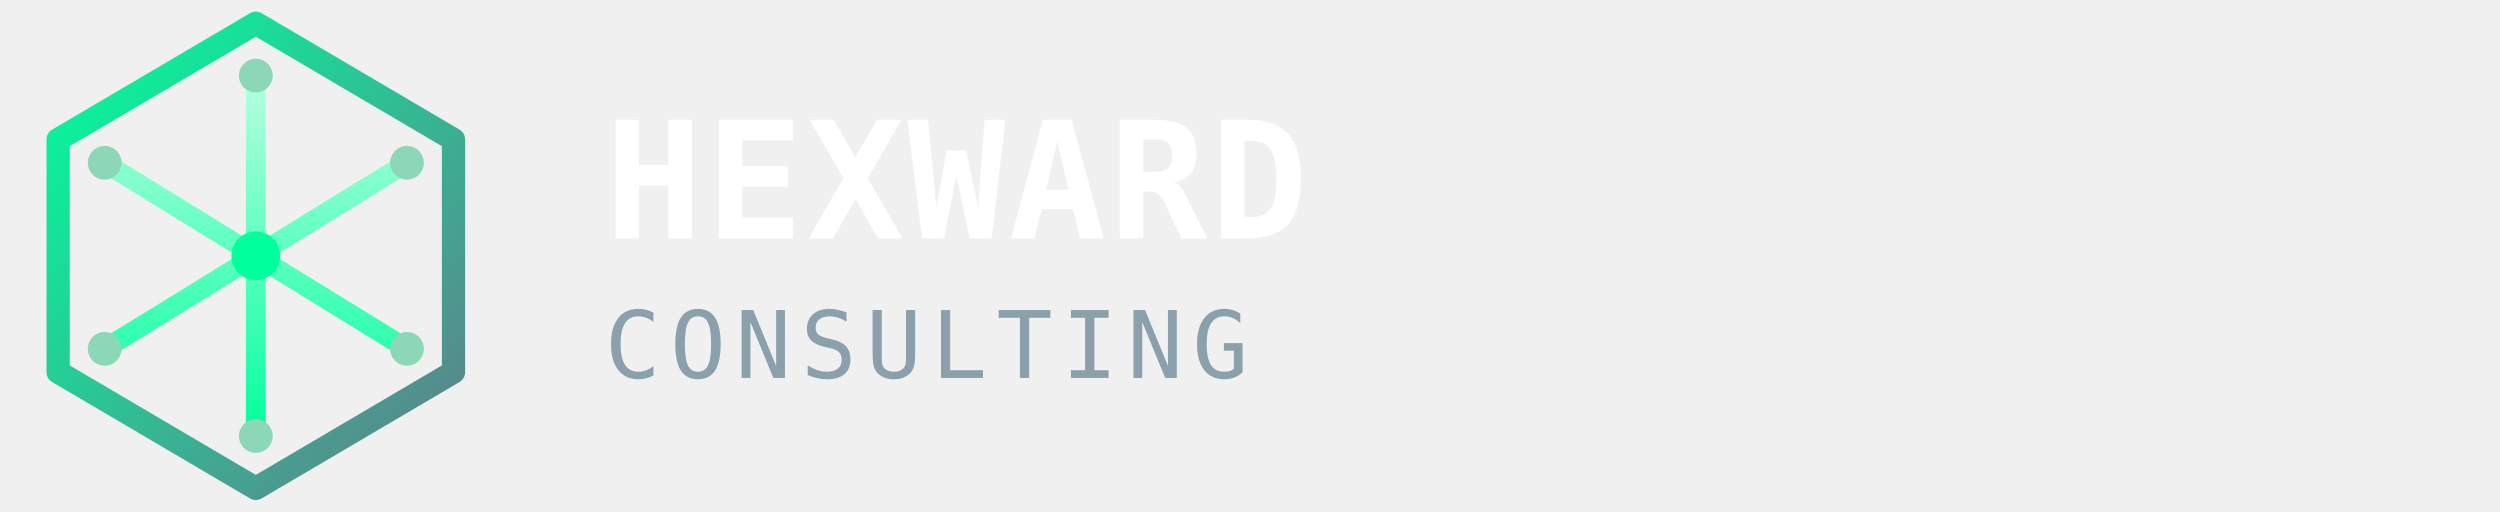
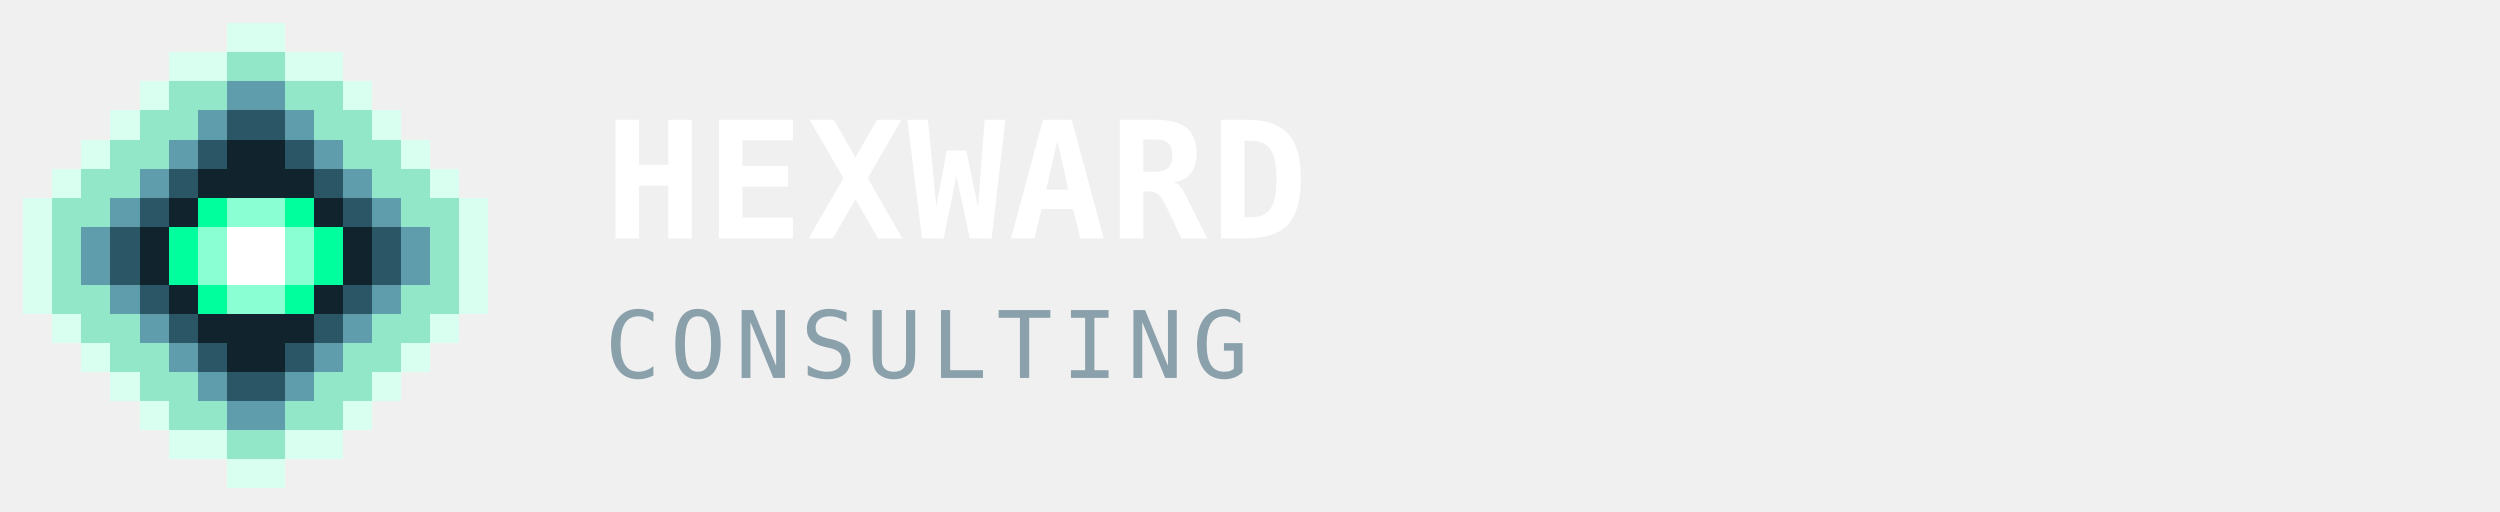
- <svg xmlns="http://www.w3.org/2000/svg" viewBox="0 0 430 88" role="img" aria-labelledby="title desc">
-   <defs>
-     <linearGradient id="frameLg" x1="0%" y1="0%" x2="100%" y2="100%">
-       <stop offset="0%" stop-color="#00ff9d" />
-       <stop offset="100%" stop-color="#607d8b" />
-     </linearGradient>
-     <linearGradient id="coreLg" x1="50%" y1="0%" x2="50%" y2="100%">
-       <stop offset="0%" stop-color="#b7ffe1" />
-       <stop offset="100%" stop-color="#00ff9d" />
-     </linearGradient>
-   </defs>
-   <path d="M44 4 L78 24 L78 64 L44 84 L10 64 L10 24 Z" fill="none" stroke="url(#frameLg)" stroke-width="4" stroke-linejoin="round" />
-   <path d="M44 44 L44 13 M44 44 L70 28 M44 44 L70 60 M44 44 L44 75 M44 44 L18 60 M44 44 L18 28" fill="none" stroke="url(#coreLg)" stroke-width="3.4" stroke-linecap="round" />
-   <circle cx="44" cy="44" r="4.2" fill="#00ff9d" />
-   <circle cx="44" cy="13" r="2.9" fill="#8cd7b8" />
-   <circle cx="70" cy="28" r="2.9" fill="#8cd7b8" />
-   <circle cx="70" cy="60" r="2.9" fill="#8cd7b8" />
-   <circle cx="44" cy="75" r="2.9" fill="#8cd7b8" />
-   <circle cx="18" cy="60" r="2.9" fill="#8cd7b8" />
-   <circle cx="18" cy="28" r="2.9" fill="#8cd7b8" />
+ <svg xmlns="http://www.w3.org/2000/svg" viewBox="0 0 430 88" role="img" aria-labelledby="title desc" shape-rendering="crispEdges">
+   <rect x="39" y="4" width="5" height="5" fill="#d8fff0" />
+   <rect x="44" y="4" width="5" height="5" fill="#d8fff0" />
+   <rect x="29" y="9" width="5" height="5" fill="#d8fff0" />
+   <rect x="34" y="9" width="5" height="5" fill="#d8fff0" />
+   <rect x="39" y="9" width="5" height="5" fill="#92e7c9" />
+   <rect x="44" y="9" width="5" height="5" fill="#92e7c9" />
+   <rect x="49" y="9" width="5" height="5" fill="#d8fff0" />
+   <rect x="54" y="9" width="5" height="5" fill="#d8fff0" />
+   <rect x="24" y="14" width="5" height="5" fill="#d8fff0" />
+   <rect x="29" y="14" width="5" height="5" fill="#92e7c9" />
+   <rect x="34" y="14" width="5" height="5" fill="#92e7c9" />
+   <rect x="39" y="14" width="5" height="5" fill="#5f9dad" />
+   <rect x="44" y="14" width="5" height="5" fill="#5f9dad" />
+   <rect x="49" y="14" width="5" height="5" fill="#92e7c9" />
+   <rect x="54" y="14" width="5" height="5" fill="#92e7c9" />
+   <rect x="59" y="14" width="5" height="5" fill="#d8fff0" />
+   <rect x="19" y="19" width="5" height="5" fill="#d8fff0" />
+   <rect x="24" y="19" width="5" height="5" fill="#92e7c9" />
+   <rect x="29" y="19" width="5" height="5" fill="#92e7c9" />
+   <rect x="34" y="19" width="5" height="5" fill="#5f9dad" />
+   <rect x="39" y="19" width="5" height="5" fill="#2b5666" />
+   <rect x="44" y="19" width="5" height="5" fill="#2b5666" />
+   <rect x="49" y="19" width="5" height="5" fill="#5f9dad" />
+   <rect x="54" y="19" width="5" height="5" fill="#92e7c9" />
+   <rect x="59" y="19" width="5" height="5" fill="#92e7c9" />
+   <rect x="64" y="19" width="5" height="5" fill="#d8fff0" />
+   <rect x="14" y="24" width="5" height="5" fill="#d8fff0" />
+   <rect x="19" y="24" width="5" height="5" fill="#92e7c9" />
+   <rect x="24" y="24" width="5" height="5" fill="#92e7c9" />
+   <rect x="29" y="24" width="5" height="5" fill="#5f9dad" />
+   <rect x="34" y="24" width="5" height="5" fill="#2b5666" />
+   <rect x="39" y="24" width="5" height="5" fill="#11242d" />
+   <rect x="44" y="24" width="5" height="5" fill="#11242d" />
+   <rect x="49" y="24" width="5" height="5" fill="#2b5666" />
+   <rect x="54" y="24" width="5" height="5" fill="#5f9dad" />
+   <rect x="59" y="24" width="5" height="5" fill="#92e7c9" />
+   <rect x="64" y="24" width="5" height="5" fill="#92e7c9" />
+   <rect x="69" y="24" width="5" height="5" fill="#d8fff0" />
+   <rect x="9" y="29" width="5" height="5" fill="#d8fff0" />
+   <rect x="14" y="29" width="5" height="5" fill="#92e7c9" />
+   <rect x="19" y="29" width="5" height="5" fill="#92e7c9" />
+   <rect x="24" y="29" width="5" height="5" fill="#5f9dad" />
+   <rect x="29" y="29" width="5" height="5" fill="#2b5666" />
+   <rect x="34" y="29" width="5" height="5" fill="#11242d" />
+   <rect x="39" y="29" width="5" height="5" fill="#11242d" />
+   <rect x="44" y="29" width="5" height="5" fill="#11242d" />
+   <rect x="49" y="29" width="5" height="5" fill="#11242d" />
+   <rect x="54" y="29" width="5" height="5" fill="#2b5666" />
+   <rect x="59" y="29" width="5" height="5" fill="#5f9dad" />
+   <rect x="64" y="29" width="5" height="5" fill="#92e7c9" />
+   <rect x="69" y="29" width="5" height="5" fill="#92e7c9" />
+   <rect x="74" y="29" width="5" height="5" fill="#d8fff0" />
+   <rect x="4" y="34" width="5" height="5" fill="#d8fff0" />
+   <rect x="9" y="34" width="5" height="5" fill="#92e7c9" />
+   <rect x="14" y="34" width="5" height="5" fill="#92e7c9" />
+   <rect x="19" y="34" width="5" height="5" fill="#5f9dad" />
+   <rect x="24" y="34" width="5" height="5" fill="#2b5666" />
+   <rect x="29" y="34" width="5" height="5" fill="#11242d" />
+   <rect x="34" y="34" width="5" height="5" fill="#00ff9d" />
+   <rect x="39" y="34" width="5" height="5" fill="#89ffd3" />
+   <rect x="44" y="34" width="5" height="5" fill="#89ffd3" />
+   <rect x="49" y="34" width="5" height="5" fill="#00ff9d" />
+   <rect x="54" y="34" width="5" height="5" fill="#11242d" />
+   <rect x="59" y="34" width="5" height="5" fill="#2b5666" />
+   <rect x="64" y="34" width="5" height="5" fill="#5f9dad" />
+   <rect x="69" y="34" width="5" height="5" fill="#92e7c9" />
+   <rect x="74" y="34" width="5" height="5" fill="#92e7c9" />
+   <rect x="79" y="34" width="5" height="5" fill="#d8fff0" />
+   <rect x="4" y="39" width="5" height="5" fill="#d8fff0" />
+   <rect x="9" y="39" width="5" height="5" fill="#92e7c9" />
+   <rect x="14" y="39" width="5" height="5" fill="#5f9dad" />
+   <rect x="19" y="39" width="5" height="5" fill="#2b5666" />
+   <rect x="24" y="39" width="5" height="5" fill="#11242d" />
+   <rect x="29" y="39" width="5" height="5" fill="#00ff9d" />
+   <rect x="34" y="39" width="5" height="5" fill="#89ffd3" />
+   <rect x="39" y="39" width="5" height="5" fill="#ffffff" />
+   <rect x="44" y="39" width="5" height="5" fill="#ffffff" />
+   <rect x="49" y="39" width="5" height="5" fill="#89ffd3" />
+   <rect x="54" y="39" width="5" height="5" fill="#00ff9d" />
+   <rect x="59" y="39" width="5" height="5" fill="#11242d" />
+   <rect x="64" y="39" width="5" height="5" fill="#2b5666" />
+   <rect x="69" y="39" width="5" height="5" fill="#5f9dad" />
+   <rect x="74" y="39" width="5" height="5" fill="#92e7c9" />
+   <rect x="79" y="39" width="5" height="5" fill="#d8fff0" />
+   <rect x="4" y="44" width="5" height="5" fill="#d8fff0" />
+   <rect x="9" y="44" width="5" height="5" fill="#92e7c9" />
+   <rect x="14" y="44" width="5" height="5" fill="#5f9dad" />
+   <rect x="19" y="44" width="5" height="5" fill="#2b5666" />
+   <rect x="24" y="44" width="5" height="5" fill="#11242d" />
+   <rect x="29" y="44" width="5" height="5" fill="#00ff9d" />
+   <rect x="34" y="44" width="5" height="5" fill="#89ffd3" />
+   <rect x="39" y="44" width="5" height="5" fill="#ffffff" />
+   <rect x="44" y="44" width="5" height="5" fill="#ffffff" />
+   <rect x="49" y="44" width="5" height="5" fill="#89ffd3" />
+   <rect x="54" y="44" width="5" height="5" fill="#00ff9d" />
+   <rect x="59" y="44" width="5" height="5" fill="#11242d" />
+   <rect x="64" y="44" width="5" height="5" fill="#2b5666" />
+   <rect x="69" y="44" width="5" height="5" fill="#5f9dad" />
+   <rect x="74" y="44" width="5" height="5" fill="#92e7c9" />
+   <rect x="79" y="44" width="5" height="5" fill="#d8fff0" />
+   <rect x="4" y="49" width="5" height="5" fill="#d8fff0" />
+   <rect x="9" y="49" width="5" height="5" fill="#92e7c9" />
+   <rect x="14" y="49" width="5" height="5" fill="#92e7c9" />
+   <rect x="19" y="49" width="5" height="5" fill="#5f9dad" />
+   <rect x="24" y="49" width="5" height="5" fill="#2b5666" />
+   <rect x="29" y="49" width="5" height="5" fill="#11242d" />
+   <rect x="34" y="49" width="5" height="5" fill="#00ff9d" />
+   <rect x="39" y="49" width="5" height="5" fill="#89ffd3" />
+   <rect x="44" y="49" width="5" height="5" fill="#89ffd3" />
+   <rect x="49" y="49" width="5" height="5" fill="#00ff9d" />
+   <rect x="54" y="49" width="5" height="5" fill="#11242d" />
+   <rect x="59" y="49" width="5" height="5" fill="#2b5666" />
+   <rect x="64" y="49" width="5" height="5" fill="#5f9dad" />
+   <rect x="69" y="49" width="5" height="5" fill="#92e7c9" />
+   <rect x="74" y="49" width="5" height="5" fill="#92e7c9" />
+   <rect x="79" y="49" width="5" height="5" fill="#d8fff0" />
+   <rect x="9" y="54" width="5" height="5" fill="#d8fff0" />
+   <rect x="14" y="54" width="5" height="5" fill="#92e7c9" />
+   <rect x="19" y="54" width="5" height="5" fill="#92e7c9" />
+   <rect x="24" y="54" width="5" height="5" fill="#5f9dad" />
+   <rect x="29" y="54" width="5" height="5" fill="#2b5666" />
+   <rect x="34" y="54" width="5" height="5" fill="#11242d" />
+   <rect x="39" y="54" width="5" height="5" fill="#11242d" />
+   <rect x="44" y="54" width="5" height="5" fill="#11242d" />
+   <rect x="49" y="54" width="5" height="5" fill="#11242d" />
+   <rect x="54" y="54" width="5" height="5" fill="#2b5666" />
+   <rect x="59" y="54" width="5" height="5" fill="#5f9dad" />
+   <rect x="64" y="54" width="5" height="5" fill="#92e7c9" />
+   <rect x="69" y="54" width="5" height="5" fill="#92e7c9" />
+   <rect x="74" y="54" width="5" height="5" fill="#d8fff0" />
+   <rect x="14" y="59" width="5" height="5" fill="#d8fff0" />
+   <rect x="19" y="59" width="5" height="5" fill="#92e7c9" />
+   <rect x="24" y="59" width="5" height="5" fill="#92e7c9" />
+   <rect x="29" y="59" width="5" height="5" fill="#5f9dad" />
+   <rect x="34" y="59" width="5" height="5" fill="#2b5666" />
+   <rect x="39" y="59" width="5" height="5" fill="#11242d" />
+   <rect x="44" y="59" width="5" height="5" fill="#11242d" />
+   <rect x="49" y="59" width="5" height="5" fill="#2b5666" />
+   <rect x="54" y="59" width="5" height="5" fill="#5f9dad" />
+   <rect x="59" y="59" width="5" height="5" fill="#92e7c9" />
+   <rect x="64" y="59" width="5" height="5" fill="#92e7c9" />
+   <rect x="69" y="59" width="5" height="5" fill="#d8fff0" />
+   <rect x="19" y="64" width="5" height="5" fill="#d8fff0" />
+   <rect x="24" y="64" width="5" height="5" fill="#92e7c9" />
+   <rect x="29" y="64" width="5" height="5" fill="#92e7c9" />
+   <rect x="34" y="64" width="5" height="5" fill="#5f9dad" />
+   <rect x="39" y="64" width="5" height="5" fill="#2b5666" />
+   <rect x="44" y="64" width="5" height="5" fill="#2b5666" />
+   <rect x="49" y="64" width="5" height="5" fill="#5f9dad" />
+   <rect x="54" y="64" width="5" height="5" fill="#92e7c9" />
+   <rect x="59" y="64" width="5" height="5" fill="#92e7c9" />
+   <rect x="64" y="64" width="5" height="5" fill="#d8fff0" />
+   <rect x="24" y="69" width="5" height="5" fill="#d8fff0" />
+   <rect x="29" y="69" width="5" height="5" fill="#92e7c9" />
+   <rect x="34" y="69" width="5" height="5" fill="#92e7c9" />
+   <rect x="39" y="69" width="5" height="5" fill="#5f9dad" />
+   <rect x="44" y="69" width="5" height="5" fill="#5f9dad" />
+   <rect x="49" y="69" width="5" height="5" fill="#92e7c9" />
+   <rect x="54" y="69" width="5" height="5" fill="#92e7c9" />
+   <rect x="59" y="69" width="5" height="5" fill="#d8fff0" />
+   <rect x="29" y="74" width="5" height="5" fill="#d8fff0" />
+   <rect x="34" y="74" width="5" height="5" fill="#d8fff0" />
+   <rect x="39" y="74" width="5" height="5" fill="#92e7c9" />
+   <rect x="44" y="74" width="5" height="5" fill="#92e7c9" />
+   <rect x="49" y="74" width="5" height="5" fill="#d8fff0" />
+   <rect x="54" y="74" width="5" height="5" fill="#d8fff0" />
+   <rect x="39" y="79" width="5" height="5" fill="#d8fff0" />
+   <rect x="44" y="79" width="5" height="5" fill="#d8fff0" />
  <text x="104" y="41" fill="#ffffff" font-size="28" font-family="'Roboto Mono', 'Source Code Pro', monospace" font-weight="700" letter-spacing="0.5">HEXWARD</text>
  <text x="104" y="65" fill="#8aa0ab" font-size="16" font-family="'Source Code Pro', monospace" letter-spacing="1.6">CONSULTING</text>
</svg>
